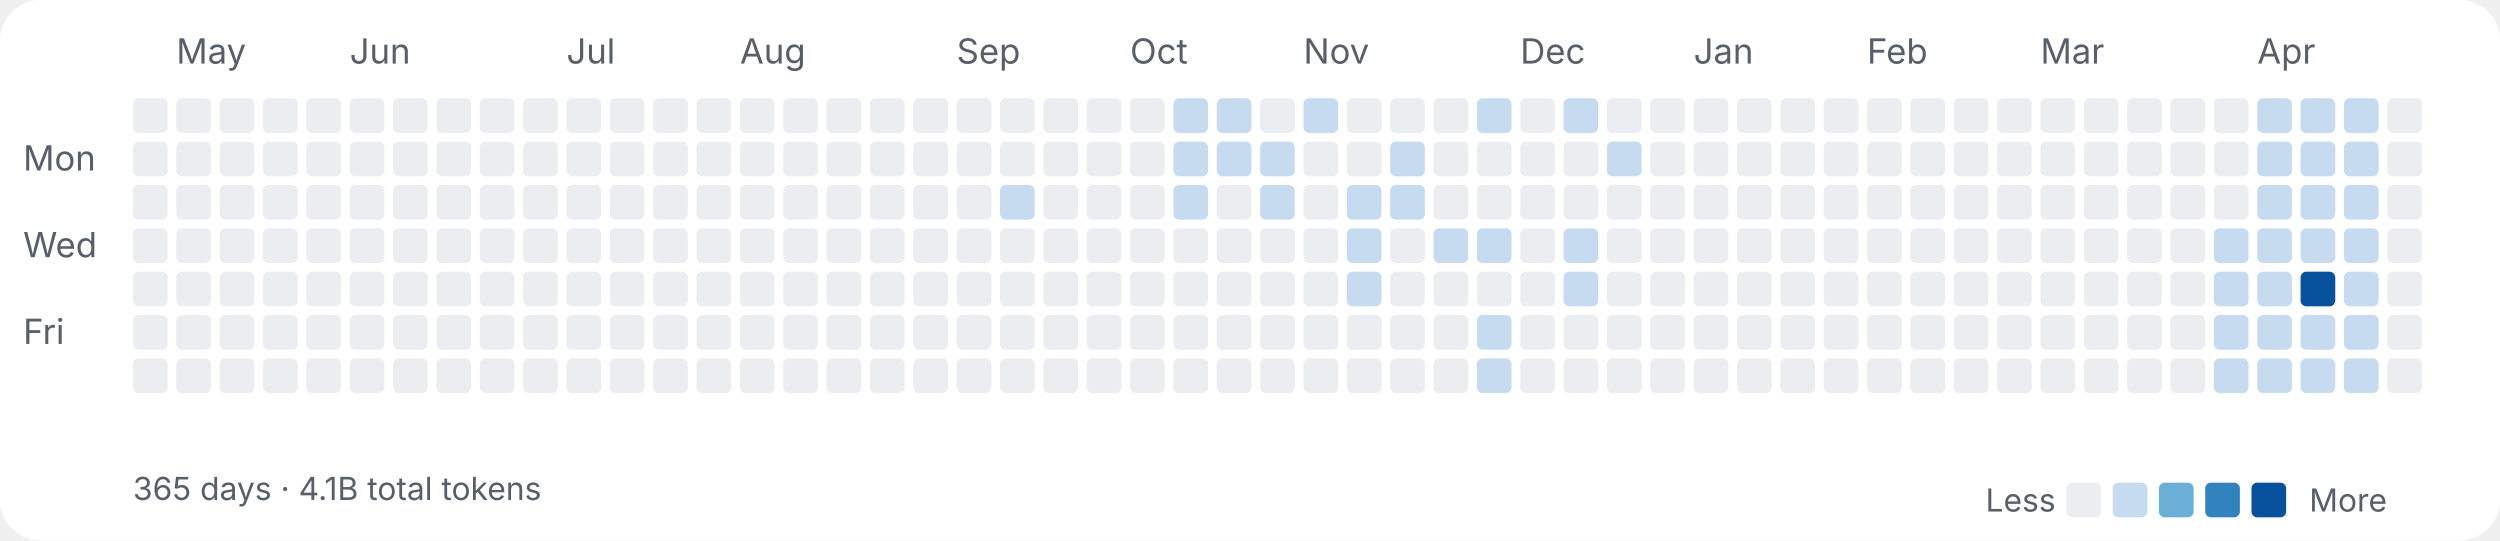
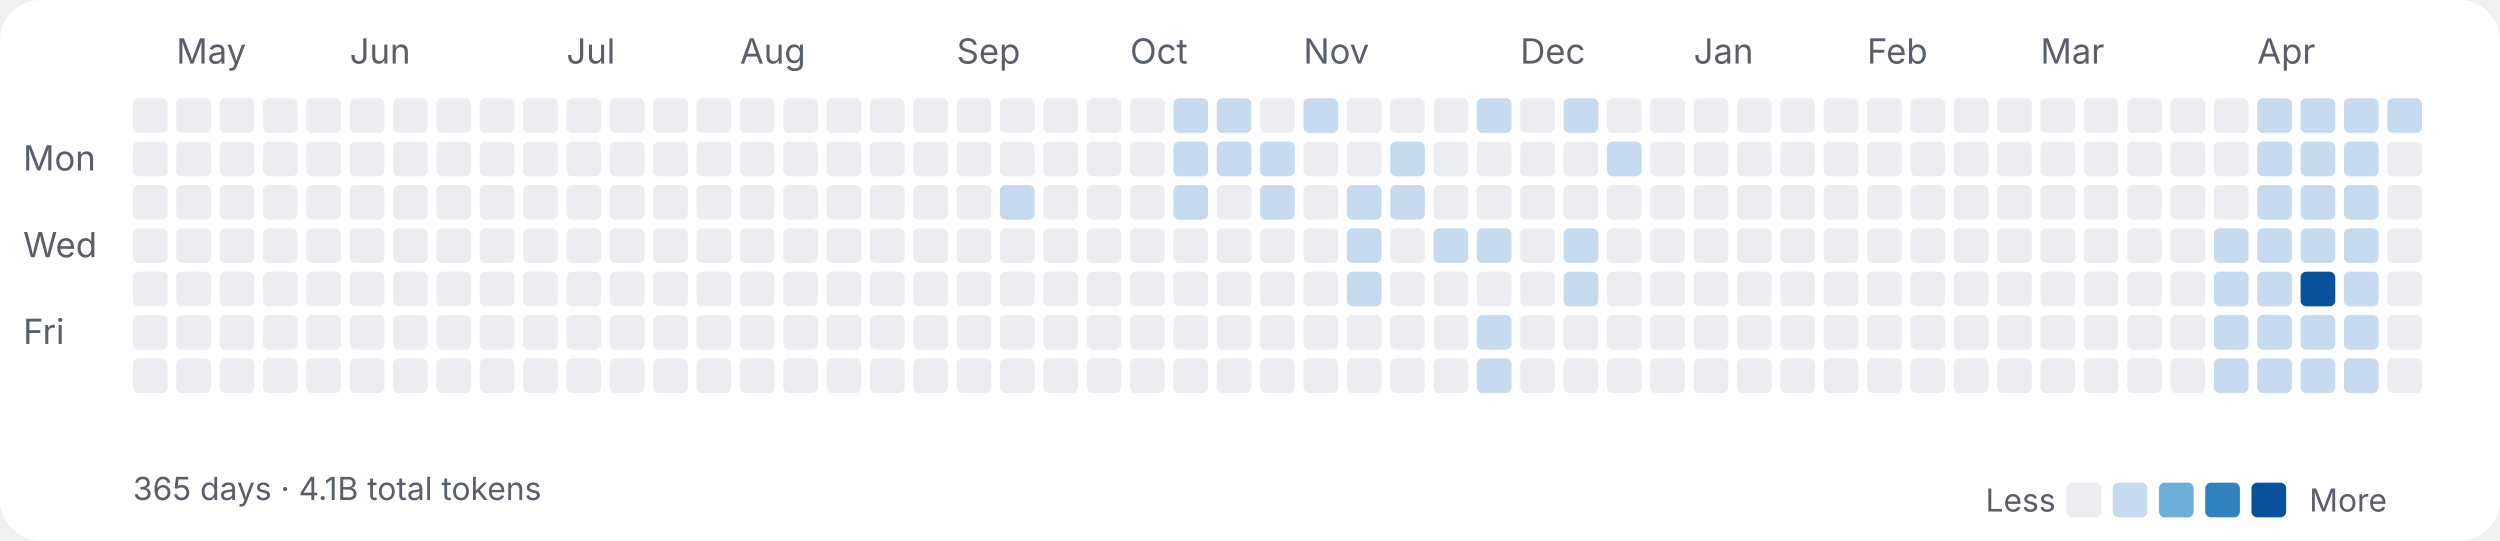
<svg xmlns="http://www.w3.org/2000/svg" width="865" height="187" viewBox="0 0 865 187" fill="none">
  <style>
.label{font:12px ui-sans-serif,system-ui,-apple-system,sans-serif;fill:#57606a}
.sub{font:11px ui-sans-serif,system-ui,-apple-system,sans-serif;fill:#57606a}
</style>
  <rect width="100%" height="100%" rx="14" fill="#ffffff" />
  <text class="label" x="8" y="59">Mon</text>
  <text class="label" x="8" y="89">Wed</text>
  <text class="label" x="8" y="119">Fri</text>
  <rect x="46" y="34" width="12" height="12" rx="2" fill="#ebedf0" />
  <rect x="46" y="49" width="12" height="12" rx="2" fill="#ebedf0" />
  <rect x="46" y="64" width="12" height="12" rx="2" fill="#ebedf0" />
  <rect x="46" y="79" width="12" height="12" rx="2" fill="#ebedf0" />
  <rect x="46" y="94" width="12" height="12" rx="2" fill="#ebedf0" />
  <rect x="46" y="109" width="12" height="12" rx="2" fill="#ebedf0" />
  <rect x="46" y="124" width="12" height="12" rx="2" fill="#ebedf0" />
  <text class="label" x="61" y="22">May</text>
  <rect x="61" y="34" width="12" height="12" rx="2" fill="#ebedf0" />
  <rect x="61" y="49" width="12" height="12" rx="2" fill="#ebedf0" />
  <rect x="61" y="64" width="12" height="12" rx="2" fill="#ebedf0" />
  <rect x="61" y="79" width="12" height="12" rx="2" fill="#ebedf0" />
  <rect x="61" y="94" width="12" height="12" rx="2" fill="#ebedf0" />
  <rect x="61" y="109" width="12" height="12" rx="2" fill="#ebedf0" />
  <rect x="61" y="124" width="12" height="12" rx="2" fill="#ebedf0" />
  <rect x="76" y="34" width="12" height="12" rx="2" fill="#ebedf0" />
  <rect x="76" y="49" width="12" height="12" rx="2" fill="#ebedf0" />
  <rect x="76" y="64" width="12" height="12" rx="2" fill="#ebedf0" />
  <rect x="76" y="79" width="12" height="12" rx="2" fill="#ebedf0" />
  <rect x="76" y="94" width="12" height="12" rx="2" fill="#ebedf0" />
  <rect x="76" y="109" width="12" height="12" rx="2" fill="#ebedf0" />
  <rect x="76" y="124" width="12" height="12" rx="2" fill="#ebedf0" />
  <rect x="91" y="34" width="12" height="12" rx="2" fill="#ebedf0" />
  <rect x="91" y="49" width="12" height="12" rx="2" fill="#ebedf0" />
  <rect x="91" y="64" width="12" height="12" rx="2" fill="#ebedf0" />
  <rect x="91" y="79" width="12" height="12" rx="2" fill="#ebedf0" />
  <rect x="91" y="94" width="12" height="12" rx="2" fill="#ebedf0" />
  <rect x="91" y="109" width="12" height="12" rx="2" fill="#ebedf0" />
  <rect x="91" y="124" width="12" height="12" rx="2" fill="#ebedf0" />
  <rect x="106" y="34" width="12" height="12" rx="2" fill="#ebedf0" />
  <rect x="106" y="49" width="12" height="12" rx="2" fill="#ebedf0" />
  <rect x="106" y="64" width="12" height="12" rx="2" fill="#ebedf0" />
  <rect x="106" y="79" width="12" height="12" rx="2" fill="#ebedf0" />
  <rect x="106" y="94" width="12" height="12" rx="2" fill="#ebedf0" />
  <rect x="106" y="109" width="12" height="12" rx="2" fill="#ebedf0" />
  <rect x="106" y="124" width="12" height="12" rx="2" fill="#ebedf0" />
  <text class="label" x="121" y="22">Jun</text>
  <rect x="121" y="34" width="12" height="12" rx="2" fill="#ebedf0" />
  <rect x="121" y="49" width="12" height="12" rx="2" fill="#ebedf0" />
  <rect x="121" y="64" width="12" height="12" rx="2" fill="#ebedf0" />
  <rect x="121" y="79" width="12" height="12" rx="2" fill="#ebedf0" />
  <rect x="121" y="94" width="12" height="12" rx="2" fill="#ebedf0" />
  <rect x="121" y="109" width="12" height="12" rx="2" fill="#ebedf0" />
  <rect x="121" y="124" width="12" height="12" rx="2" fill="#ebedf0" />
  <rect x="136" y="34" width="12" height="12" rx="2" fill="#ebedf0" />
  <rect x="136" y="49" width="12" height="12" rx="2" fill="#ebedf0" />
  <rect x="136" y="64" width="12" height="12" rx="2" fill="#ebedf0" />
  <rect x="136" y="79" width="12" height="12" rx="2" fill="#ebedf0" />
  <rect x="136" y="94" width="12" height="12" rx="2" fill="#ebedf0" />
  <rect x="136" y="109" width="12" height="12" rx="2" fill="#ebedf0" />
  <rect x="136" y="124" width="12" height="12" rx="2" fill="#ebedf0" />
  <rect x="151" y="34" width="12" height="12" rx="2" fill="#ebedf0" />
  <rect x="151" y="49" width="12" height="12" rx="2" fill="#ebedf0" />
  <rect x="151" y="64" width="12" height="12" rx="2" fill="#ebedf0" />
  <rect x="151" y="79" width="12" height="12" rx="2" fill="#ebedf0" />
  <rect x="151" y="94" width="12" height="12" rx="2" fill="#ebedf0" />
  <rect x="151" y="109" width="12" height="12" rx="2" fill="#ebedf0" />
  <rect x="151" y="124" width="12" height="12" rx="2" fill="#ebedf0" />
  <rect x="166" y="34" width="12" height="12" rx="2" fill="#ebedf0" />
  <rect x="166" y="49" width="12" height="12" rx="2" fill="#ebedf0" />
  <rect x="166" y="64" width="12" height="12" rx="2" fill="#ebedf0" />
  <rect x="166" y="79" width="12" height="12" rx="2" fill="#ebedf0" />
  <rect x="166" y="94" width="12" height="12" rx="2" fill="#ebedf0" />
  <rect x="166" y="109" width="12" height="12" rx="2" fill="#ebedf0" />
  <rect x="166" y="124" width="12" height="12" rx="2" fill="#ebedf0" />
  <rect x="181" y="34" width="12" height="12" rx="2" fill="#ebedf0" />
  <rect x="181" y="49" width="12" height="12" rx="2" fill="#ebedf0" />
  <rect x="181" y="64" width="12" height="12" rx="2" fill="#ebedf0" />
  <rect x="181" y="79" width="12" height="12" rx="2" fill="#ebedf0" />
  <rect x="181" y="94" width="12" height="12" rx="2" fill="#ebedf0" />
  <rect x="181" y="109" width="12" height="12" rx="2" fill="#ebedf0" />
  <rect x="181" y="124" width="12" height="12" rx="2" fill="#ebedf0" />
  <text class="label" x="196" y="22">Jul</text>
  <rect x="196" y="34" width="12" height="12" rx="2" fill="#ebedf0" />
  <rect x="196" y="49" width="12" height="12" rx="2" fill="#ebedf0" />
  <rect x="196" y="64" width="12" height="12" rx="2" fill="#ebedf0" />
  <rect x="196" y="79" width="12" height="12" rx="2" fill="#ebedf0" />
  <rect x="196" y="94" width="12" height="12" rx="2" fill="#ebedf0" />
  <rect x="196" y="109" width="12" height="12" rx="2" fill="#ebedf0" />
  <rect x="196" y="124" width="12" height="12" rx="2" fill="#ebedf0" />
  <rect x="211" y="34" width="12" height="12" rx="2" fill="#ebedf0" />
  <rect x="211" y="49" width="12" height="12" rx="2" fill="#ebedf0" />
  <rect x="211" y="64" width="12" height="12" rx="2" fill="#ebedf0" />
  <rect x="211" y="79" width="12" height="12" rx="2" fill="#ebedf0" />
  <rect x="211" y="94" width="12" height="12" rx="2" fill="#ebedf0" />
  <rect x="211" y="109" width="12" height="12" rx="2" fill="#ebedf0" />
  <rect x="211" y="124" width="12" height="12" rx="2" fill="#ebedf0" />
  <rect x="226" y="34" width="12" height="12" rx="2" fill="#ebedf0" />
  <rect x="226" y="49" width="12" height="12" rx="2" fill="#ebedf0" />
  <rect x="226" y="64" width="12" height="12" rx="2" fill="#ebedf0" />
  <rect x="226" y="79" width="12" height="12" rx="2" fill="#ebedf0" />
  <rect x="226" y="94" width="12" height="12" rx="2" fill="#ebedf0" />
  <rect x="226" y="109" width="12" height="12" rx="2" fill="#ebedf0" />
  <rect x="226" y="124" width="12" height="12" rx="2" fill="#ebedf0" />
  <rect x="241" y="34" width="12" height="12" rx="2" fill="#ebedf0" />
  <rect x="241" y="49" width="12" height="12" rx="2" fill="#ebedf0" />
  <rect x="241" y="64" width="12" height="12" rx="2" fill="#ebedf0" />
  <rect x="241" y="79" width="12" height="12" rx="2" fill="#ebedf0" />
  <rect x="241" y="94" width="12" height="12" rx="2" fill="#ebedf0" />
  <rect x="241" y="109" width="12" height="12" rx="2" fill="#ebedf0" />
  <rect x="241" y="124" width="12" height="12" rx="2" fill="#ebedf0" />
  <text class="label" x="256" y="22">Aug</text>
  <rect x="256" y="34" width="12" height="12" rx="2" fill="#ebedf0" />
  <rect x="256" y="49" width="12" height="12" rx="2" fill="#ebedf0" />
  <rect x="256" y="64" width="12" height="12" rx="2" fill="#ebedf0" />
  <rect x="256" y="79" width="12" height="12" rx="2" fill="#ebedf0" />
  <rect x="256" y="94" width="12" height="12" rx="2" fill="#ebedf0" />
  <rect x="256" y="109" width="12" height="12" rx="2" fill="#ebedf0" />
  <rect x="256" y="124" width="12" height="12" rx="2" fill="#ebedf0" />
  <rect x="271" y="34" width="12" height="12" rx="2" fill="#ebedf0" />
  <rect x="271" y="49" width="12" height="12" rx="2" fill="#ebedf0" />
  <rect x="271" y="64" width="12" height="12" rx="2" fill="#ebedf0" />
  <rect x="271" y="79" width="12" height="12" rx="2" fill="#ebedf0" />
  <rect x="271" y="94" width="12" height="12" rx="2" fill="#ebedf0" />
  <rect x="271" y="109" width="12" height="12" rx="2" fill="#ebedf0" />
  <rect x="271" y="124" width="12" height="12" rx="2" fill="#ebedf0" />
  <rect x="286" y="34" width="12" height="12" rx="2" fill="#ebedf0" />
  <rect x="286" y="49" width="12" height="12" rx="2" fill="#ebedf0" />
  <rect x="286" y="64" width="12" height="12" rx="2" fill="#ebedf0" />
  <rect x="286" y="79" width="12" height="12" rx="2" fill="#ebedf0" />
  <rect x="286" y="94" width="12" height="12" rx="2" fill="#ebedf0" />
  <rect x="286" y="109" width="12" height="12" rx="2" fill="#ebedf0" />
  <rect x="286" y="124" width="12" height="12" rx="2" fill="#ebedf0" />
  <rect x="301" y="34" width="12" height="12" rx="2" fill="#ebedf0" />
  <rect x="301" y="49" width="12" height="12" rx="2" fill="#ebedf0" />
  <rect x="301" y="64" width="12" height="12" rx="2" fill="#ebedf0" />
  <rect x="301" y="79" width="12" height="12" rx="2" fill="#ebedf0" />
  <rect x="301" y="94" width="12" height="12" rx="2" fill="#ebedf0" />
  <rect x="301" y="109" width="12" height="12" rx="2" fill="#ebedf0" />
  <rect x="301" y="124" width="12" height="12" rx="2" fill="#ebedf0" />
  <rect x="316" y="34" width="12" height="12" rx="2" fill="#ebedf0" />
  <rect x="316" y="49" width="12" height="12" rx="2" fill="#ebedf0" />
  <rect x="316" y="64" width="12" height="12" rx="2" fill="#ebedf0" />
  <rect x="316" y="79" width="12" height="12" rx="2" fill="#ebedf0" />
  <rect x="316" y="94" width="12" height="12" rx="2" fill="#ebedf0" />
  <rect x="316" y="109" width="12" height="12" rx="2" fill="#ebedf0" />
  <rect x="316" y="124" width="12" height="12" rx="2" fill="#ebedf0" />
  <text class="label" x="331" y="22">Sep</text>
  <rect x="331" y="34" width="12" height="12" rx="2" fill="#ebedf0" />
  <rect x="331" y="49" width="12" height="12" rx="2" fill="#ebedf0" />
  <rect x="331" y="64" width="12" height="12" rx="2" fill="#ebedf0" />
  <rect x="331" y="79" width="12" height="12" rx="2" fill="#ebedf0" />
  <rect x="331" y="94" width="12" height="12" rx="2" fill="#ebedf0" />
  <rect x="331" y="109" width="12" height="12" rx="2" fill="#ebedf0" />
  <rect x="331" y="124" width="12" height="12" rx="2" fill="#ebedf0" />
  <rect x="346" y="34" width="12" height="12" rx="2" fill="#ebedf0" />
  <rect x="346" y="49" width="12" height="12" rx="2" fill="#ebedf0" />
  <rect x="346" y="64" width="12" height="12" rx="2" fill="#c6dbef" />
  <rect x="346" y="79" width="12" height="12" rx="2" fill="#ebedf0" />
  <rect x="346" y="94" width="12" height="12" rx="2" fill="#ebedf0" />
  <rect x="346" y="109" width="12" height="12" rx="2" fill="#ebedf0" />
  <rect x="346" y="124" width="12" height="12" rx="2" fill="#ebedf0" />
  <rect x="361" y="34" width="12" height="12" rx="2" fill="#ebedf0" />
  <rect x="361" y="49" width="12" height="12" rx="2" fill="#ebedf0" />
  <rect x="361" y="64" width="12" height="12" rx="2" fill="#ebedf0" />
  <rect x="361" y="79" width="12" height="12" rx="2" fill="#ebedf0" />
  <rect x="361" y="94" width="12" height="12" rx="2" fill="#ebedf0" />
  <rect x="361" y="109" width="12" height="12" rx="2" fill="#ebedf0" />
  <rect x="361" y="124" width="12" height="12" rx="2" fill="#ebedf0" />
  <rect x="376" y="34" width="12" height="12" rx="2" fill="#ebedf0" />
  <rect x="376" y="49" width="12" height="12" rx="2" fill="#ebedf0" />
  <rect x="376" y="64" width="12" height="12" rx="2" fill="#ebedf0" />
  <rect x="376" y="79" width="12" height="12" rx="2" fill="#ebedf0" />
  <rect x="376" y="94" width="12" height="12" rx="2" fill="#ebedf0" />
  <rect x="376" y="109" width="12" height="12" rx="2" fill="#ebedf0" />
  <rect x="376" y="124" width="12" height="12" rx="2" fill="#ebedf0" />
  <text class="label" x="391" y="22">Oct</text>
  <rect x="391" y="34" width="12" height="12" rx="2" fill="#ebedf0" />
  <rect x="391" y="49" width="12" height="12" rx="2" fill="#ebedf0" />
  <rect x="391" y="64" width="12" height="12" rx="2" fill="#ebedf0" />
  <rect x="391" y="79" width="12" height="12" rx="2" fill="#ebedf0" />
  <rect x="391" y="94" width="12" height="12" rx="2" fill="#ebedf0" />
  <rect x="391" y="109" width="12" height="12" rx="2" fill="#ebedf0" />
  <rect x="391" y="124" width="12" height="12" rx="2" fill="#ebedf0" />
  <rect x="406" y="34" width="12" height="12" rx="2" fill="#c6dbef" />
  <rect x="406" y="49" width="12" height="12" rx="2" fill="#c6dbef" />
  <rect x="406" y="64" width="12" height="12" rx="2" fill="#c6dbef" />
  <rect x="406" y="79" width="12" height="12" rx="2" fill="#ebedf0" />
  <rect x="406" y="94" width="12" height="12" rx="2" fill="#ebedf0" />
  <rect x="406" y="109" width="12" height="12" rx="2" fill="#ebedf0" />
  <rect x="406" y="124" width="12" height="12" rx="2" fill="#ebedf0" />
  <rect x="421" y="34" width="12" height="12" rx="2" fill="#c6dbef" />
  <rect x="421" y="49" width="12" height="12" rx="2" fill="#c6dbef" />
  <rect x="421" y="64" width="12" height="12" rx="2" fill="#ebedf0" />
  <rect x="421" y="79" width="12" height="12" rx="2" fill="#ebedf0" />
  <rect x="421" y="94" width="12" height="12" rx="2" fill="#ebedf0" />
  <rect x="421" y="109" width="12" height="12" rx="2" fill="#ebedf0" />
  <rect x="421" y="124" width="12" height="12" rx="2" fill="#ebedf0" />
  <rect x="436" y="34" width="12" height="12" rx="2" fill="#ebedf0" />
  <rect x="436" y="49" width="12" height="12" rx="2" fill="#c6dbef" />
  <rect x="436" y="64" width="12" height="12" rx="2" fill="#c6dbef" />
  <rect x="436" y="79" width="12" height="12" rx="2" fill="#ebedf0" />
  <rect x="436" y="94" width="12" height="12" rx="2" fill="#ebedf0" />
  <rect x="436" y="109" width="12" height="12" rx="2" fill="#ebedf0" />
  <rect x="436" y="124" width="12" height="12" rx="2" fill="#ebedf0" />
  <text class="label" x="451" y="22">Nov</text>
  <rect x="451" y="34" width="12" height="12" rx="2" fill="#c6dbef" />
  <rect x="451" y="49" width="12" height="12" rx="2" fill="#ebedf0" />
  <rect x="451" y="64" width="12" height="12" rx="2" fill="#ebedf0" />
  <rect x="451" y="79" width="12" height="12" rx="2" fill="#ebedf0" />
  <rect x="451" y="94" width="12" height="12" rx="2" fill="#ebedf0" />
  <rect x="451" y="109" width="12" height="12" rx="2" fill="#ebedf0" />
  <rect x="451" y="124" width="12" height="12" rx="2" fill="#ebedf0" />
  <rect x="466" y="34" width="12" height="12" rx="2" fill="#ebedf0" />
  <rect x="466" y="49" width="12" height="12" rx="2" fill="#ebedf0" />
  <rect x="466" y="64" width="12" height="12" rx="2" fill="#c6dbef" />
  <rect x="466" y="79" width="12" height="12" rx="2" fill="#c6dbef" />
  <rect x="466" y="94" width="12" height="12" rx="2" fill="#c6dbef" />
  <rect x="466" y="109" width="12" height="12" rx="2" fill="#ebedf0" />
  <rect x="466" y="124" width="12" height="12" rx="2" fill="#ebedf0" />
  <rect x="481" y="34" width="12" height="12" rx="2" fill="#ebedf0" />
  <rect x="481" y="49" width="12" height="12" rx="2" fill="#c6dbef" />
  <rect x="481" y="64" width="12" height="12" rx="2" fill="#c6dbef" />
  <rect x="481" y="79" width="12" height="12" rx="2" fill="#ebedf0" />
  <rect x="481" y="94" width="12" height="12" rx="2" fill="#ebedf0" />
  <rect x="481" y="109" width="12" height="12" rx="2" fill="#ebedf0" />
  <rect x="481" y="124" width="12" height="12" rx="2" fill="#ebedf0" />
  <rect x="496" y="34" width="12" height="12" rx="2" fill="#ebedf0" />
  <rect x="496" y="49" width="12" height="12" rx="2" fill="#ebedf0" />
  <rect x="496" y="64" width="12" height="12" rx="2" fill="#ebedf0" />
  <rect x="496" y="79" width="12" height="12" rx="2" fill="#c6dbef" />
  <rect x="496" y="94" width="12" height="12" rx="2" fill="#ebedf0" />
  <rect x="496" y="109" width="12" height="12" rx="2" fill="#ebedf0" />
  <rect x="496" y="124" width="12" height="12" rx="2" fill="#ebedf0" />
  <rect x="511" y="34" width="12" height="12" rx="2" fill="#c6dbef" />
  <rect x="511" y="49" width="12" height="12" rx="2" fill="#ebedf0" />
  <rect x="511" y="64" width="12" height="12" rx="2" fill="#ebedf0" />
  <rect x="511" y="79" width="12" height="12" rx="2" fill="#c6dbef" />
  <rect x="511" y="94" width="12" height="12" rx="2" fill="#ebedf0" />
  <rect x="511" y="109" width="12" height="12" rx="2" fill="#c6dbef" />
  <rect x="511" y="124" width="12" height="12" rx="2" fill="#c6dbef" />
  <text class="label" x="526" y="22">Dec</text>
  <rect x="526" y="34" width="12" height="12" rx="2" fill="#ebedf0" />
  <rect x="526" y="49" width="12" height="12" rx="2" fill="#ebedf0" />
  <rect x="526" y="64" width="12" height="12" rx="2" fill="#ebedf0" />
  <rect x="526" y="79" width="12" height="12" rx="2" fill="#ebedf0" />
  <rect x="526" y="94" width="12" height="12" rx="2" fill="#ebedf0" />
  <rect x="526" y="109" width="12" height="12" rx="2" fill="#ebedf0" />
  <rect x="526" y="124" width="12" height="12" rx="2" fill="#ebedf0" />
  <rect x="541" y="34" width="12" height="12" rx="2" fill="#c6dbef" />
  <rect x="541" y="49" width="12" height="12" rx="2" fill="#ebedf0" />
  <rect x="541" y="64" width="12" height="12" rx="2" fill="#ebedf0" />
  <rect x="541" y="79" width="12" height="12" rx="2" fill="#c6dbef" />
  <rect x="541" y="94" width="12" height="12" rx="2" fill="#c6dbef" />
  <rect x="541" y="109" width="12" height="12" rx="2" fill="#ebedf0" />
  <rect x="541" y="124" width="12" height="12" rx="2" fill="#ebedf0" />
  <rect x="556" y="34" width="12" height="12" rx="2" fill="#ebedf0" />
  <rect x="556" y="49" width="12" height="12" rx="2" fill="#c6dbef" />
  <rect x="556" y="64" width="12" height="12" rx="2" fill="#ebedf0" />
  <rect x="556" y="79" width="12" height="12" rx="2" fill="#ebedf0" />
  <rect x="556" y="94" width="12" height="12" rx="2" fill="#ebedf0" />
  <rect x="556" y="109" width="12" height="12" rx="2" fill="#ebedf0" />
  <rect x="556" y="124" width="12" height="12" rx="2" fill="#ebedf0" />
  <rect x="571" y="34" width="12" height="12" rx="2" fill="#ebedf0" />
  <rect x="571" y="49" width="12" height="12" rx="2" fill="#ebedf0" />
  <rect x="571" y="64" width="12" height="12" rx="2" fill="#ebedf0" />
  <rect x="571" y="79" width="12" height="12" rx="2" fill="#ebedf0" />
  <rect x="571" y="94" width="12" height="12" rx="2" fill="#ebedf0" />
  <rect x="571" y="109" width="12" height="12" rx="2" fill="#ebedf0" />
  <rect x="571" y="124" width="12" height="12" rx="2" fill="#ebedf0" />
  <text class="label" x="586" y="22">Jan</text>
  <rect x="586" y="34" width="12" height="12" rx="2" fill="#ebedf0" />
  <rect x="586" y="49" width="12" height="12" rx="2" fill="#ebedf0" />
  <rect x="586" y="64" width="12" height="12" rx="2" fill="#ebedf0" />
  <rect x="586" y="79" width="12" height="12" rx="2" fill="#ebedf0" />
  <rect x="586" y="94" width="12" height="12" rx="2" fill="#ebedf0" />
  <rect x="586" y="109" width="12" height="12" rx="2" fill="#ebedf0" />
  <rect x="586" y="124" width="12" height="12" rx="2" fill="#ebedf0" />
  <rect x="601" y="34" width="12" height="12" rx="2" fill="#ebedf0" />
  <rect x="601" y="49" width="12" height="12" rx="2" fill="#ebedf0" />
  <rect x="601" y="64" width="12" height="12" rx="2" fill="#ebedf0" />
  <rect x="601" y="79" width="12" height="12" rx="2" fill="#ebedf0" />
  <rect x="601" y="94" width="12" height="12" rx="2" fill="#ebedf0" />
  <rect x="601" y="109" width="12" height="12" rx="2" fill="#ebedf0" />
  <rect x="601" y="124" width="12" height="12" rx="2" fill="#ebedf0" />
  <rect x="616" y="34" width="12" height="12" rx="2" fill="#ebedf0" />
  <rect x="616" y="49" width="12" height="12" rx="2" fill="#ebedf0" />
  <rect x="616" y="64" width="12" height="12" rx="2" fill="#ebedf0" />
  <rect x="616" y="79" width="12" height="12" rx="2" fill="#ebedf0" />
  <rect x="616" y="94" width="12" height="12" rx="2" fill="#ebedf0" />
  <rect x="616" y="109" width="12" height="12" rx="2" fill="#ebedf0" />
  <rect x="616" y="124" width="12" height="12" rx="2" fill="#ebedf0" />
  <rect x="631" y="34" width="12" height="12" rx="2" fill="#ebedf0" />
  <rect x="631" y="49" width="12" height="12" rx="2" fill="#ebedf0" />
  <rect x="631" y="64" width="12" height="12" rx="2" fill="#ebedf0" />
  <rect x="631" y="79" width="12" height="12" rx="2" fill="#ebedf0" />
  <rect x="631" y="94" width="12" height="12" rx="2" fill="#ebedf0" />
  <rect x="631" y="109" width="12" height="12" rx="2" fill="#ebedf0" />
  <rect x="631" y="124" width="12" height="12" rx="2" fill="#ebedf0" />
  <text class="label" x="646" y="22">Feb</text>
  <rect x="646" y="34" width="12" height="12" rx="2" fill="#ebedf0" />
  <rect x="646" y="49" width="12" height="12" rx="2" fill="#ebedf0" />
  <rect x="646" y="64" width="12" height="12" rx="2" fill="#ebedf0" />
  <rect x="646" y="79" width="12" height="12" rx="2" fill="#ebedf0" />
  <rect x="646" y="94" width="12" height="12" rx="2" fill="#ebedf0" />
  <rect x="646" y="109" width="12" height="12" rx="2" fill="#ebedf0" />
  <rect x="646" y="124" width="12" height="12" rx="2" fill="#ebedf0" />
  <rect x="661" y="34" width="12" height="12" rx="2" fill="#ebedf0" />
  <rect x="661" y="49" width="12" height="12" rx="2" fill="#ebedf0" />
  <rect x="661" y="64" width="12" height="12" rx="2" fill="#ebedf0" />
  <rect x="661" y="79" width="12" height="12" rx="2" fill="#ebedf0" />
  <rect x="661" y="94" width="12" height="12" rx="2" fill="#ebedf0" />
  <rect x="661" y="109" width="12" height="12" rx="2" fill="#ebedf0" />
  <rect x="661" y="124" width="12" height="12" rx="2" fill="#ebedf0" />
  <rect x="676" y="34" width="12" height="12" rx="2" fill="#ebedf0" />
  <rect x="676" y="49" width="12" height="12" rx="2" fill="#ebedf0" />
  <rect x="676" y="64" width="12" height="12" rx="2" fill="#ebedf0" />
  <rect x="676" y="79" width="12" height="12" rx="2" fill="#ebedf0" />
  <rect x="676" y="94" width="12" height="12" rx="2" fill="#ebedf0" />
  <rect x="676" y="109" width="12" height="12" rx="2" fill="#ebedf0" />
  <rect x="676" y="124" width="12" height="12" rx="2" fill="#ebedf0" />
  <rect x="691" y="34" width="12" height="12" rx="2" fill="#ebedf0" />
  <rect x="691" y="49" width="12" height="12" rx="2" fill="#ebedf0" />
  <rect x="691" y="64" width="12" height="12" rx="2" fill="#ebedf0" />
  <rect x="691" y="79" width="12" height="12" rx="2" fill="#ebedf0" />
  <rect x="691" y="94" width="12" height="12" rx="2" fill="#ebedf0" />
  <rect x="691" y="109" width="12" height="12" rx="2" fill="#ebedf0" />
  <rect x="691" y="124" width="12" height="12" rx="2" fill="#ebedf0" />
  <text class="label" x="706" y="22">Mar</text>
  <rect x="706" y="34" width="12" height="12" rx="2" fill="#ebedf0" />
  <rect x="706" y="49" width="12" height="12" rx="2" fill="#ebedf0" />
  <rect x="706" y="64" width="12" height="12" rx="2" fill="#ebedf0" />
  <rect x="706" y="79" width="12" height="12" rx="2" fill="#ebedf0" />
  <rect x="706" y="94" width="12" height="12" rx="2" fill="#ebedf0" />
  <rect x="706" y="109" width="12" height="12" rx="2" fill="#ebedf0" />
  <rect x="706" y="124" width="12" height="12" rx="2" fill="#ebedf0" />
  <rect x="721" y="34" width="12" height="12" rx="2" fill="#ebedf0" />
  <rect x="721" y="49" width="12" height="12" rx="2" fill="#ebedf0" />
  <rect x="721" y="64" width="12" height="12" rx="2" fill="#ebedf0" />
  <rect x="721" y="79" width="12" height="12" rx="2" fill="#ebedf0" />
  <rect x="721" y="94" width="12" height="12" rx="2" fill="#ebedf0" />
  <rect x="721" y="109" width="12" height="12" rx="2" fill="#ebedf0" />
  <rect x="721" y="124" width="12" height="12" rx="2" fill="#ebedf0" />
  <rect x="736" y="34" width="12" height="12" rx="2" fill="#ebedf0" />
  <rect x="736" y="49" width="12" height="12" rx="2" fill="#ebedf0" />
  <rect x="736" y="64" width="12" height="12" rx="2" fill="#ebedf0" />
  <rect x="736" y="79" width="12" height="12" rx="2" fill="#ebedf0" />
  <rect x="736" y="94" width="12" height="12" rx="2" fill="#ebedf0" />
  <rect x="736" y="109" width="12" height="12" rx="2" fill="#ebedf0" />
  <rect x="736" y="124" width="12" height="12" rx="2" fill="#ebedf0" />
  <rect x="751" y="34" width="12" height="12" rx="2" fill="#ebedf0" />
  <rect x="751" y="49" width="12" height="12" rx="2" fill="#ebedf0" />
  <rect x="751" y="64" width="12" height="12" rx="2" fill="#ebedf0" />
  <rect x="751" y="79" width="12" height="12" rx="2" fill="#ebedf0" />
  <rect x="751" y="94" width="12" height="12" rx="2" fill="#ebedf0" />
  <rect x="751" y="109" width="12" height="12" rx="2" fill="#ebedf0" />
  <rect x="751" y="124" width="12" height="12" rx="2" fill="#ebedf0" />
  <rect x="766" y="34" width="12" height="12" rx="2" fill="#ebedf0" />
  <rect x="766" y="49" width="12" height="12" rx="2" fill="#ebedf0" />
  <rect x="766" y="64" width="12" height="12" rx="2" fill="#ebedf0" />
  <rect x="766" y="79" width="12" height="12" rx="2" fill="#c6dbef" />
  <rect x="766" y="94" width="12" height="12" rx="2" fill="#c6dbef" />
  <rect x="766" y="109" width="12" height="12" rx="2" fill="#c6dbef" />
  <rect x="766" y="124" width="12" height="12" rx="2" fill="#c6dbef" />
  <text class="label" x="781" y="22">Apr</text>
  <rect x="781" y="34" width="12" height="12" rx="2" fill="#c6dbef" />
  <rect x="781" y="49" width="12" height="12" rx="2" fill="#c6dbef" />
  <rect x="781" y="64" width="12" height="12" rx="2" fill="#c6dbef" />
  <rect x="781" y="79" width="12" height="12" rx="2" fill="#c6dbef" />
  <rect x="781" y="94" width="12" height="12" rx="2" fill="#c6dbef" />
  <rect x="781" y="109" width="12" height="12" rx="2" fill="#c6dbef" />
  <rect x="781" y="124" width="12" height="12" rx="2" fill="#c6dbef" />
  <rect x="796" y="34" width="12" height="12" rx="2" fill="#c6dbef" />
  <rect x="796" y="49" width="12" height="12" rx="2" fill="#c6dbef" />
  <rect x="796" y="64" width="12" height="12" rx="2" fill="#c6dbef" />
  <rect x="796" y="79" width="12" height="12" rx="2" fill="#c6dbef" />
  <rect x="796" y="94" width="12" height="12" rx="2" fill="#08519c" />
  <rect x="796" y="109" width="12" height="12" rx="2" fill="#c6dbef" />
  <rect x="796" y="124" width="12" height="12" rx="2" fill="#c6dbef" />
  <rect x="811" y="34" width="12" height="12" rx="2" fill="#c6dbef" />
  <rect x="811" y="49" width="12" height="12" rx="2" fill="#c6dbef" />
  <rect x="811" y="64" width="12" height="12" rx="2" fill="#c6dbef" />
  <rect x="811" y="79" width="12" height="12" rx="2" fill="#c6dbef" />
  <rect x="811" y="94" width="12" height="12" rx="2" fill="#c6dbef" />
  <rect x="811" y="109" width="12" height="12" rx="2" fill="#c6dbef" />
  <rect x="811" y="124" width="12" height="12" rx="2" fill="#c6dbef" />
-   <rect x="826" y="34" width="12" height="12" rx="2" fill="#ebedf0" />
+   <rect x="826" y="34" width="12" height="12" rx="2" fill="#c6dbef" />
  <rect x="826" y="49" width="12" height="12" rx="2" fill="#ebedf0" />
  <rect x="826" y="64" width="12" height="12" rx="2" fill="#ebedf0" />
  <rect x="826" y="79" width="12" height="12" rx="2" fill="#ebedf0" />
  <rect x="826" y="94" width="12" height="12" rx="2" fill="#ebedf0" />
  <rect x="826" y="109" width="12" height="12" rx="2" fill="#ebedf0" />
  <rect x="826" y="124" width="12" height="12" rx="2" fill="#ebedf0" />
  <text class="sub" x="687" y="177">Less</text>
  <rect x="715" y="167" width="12" height="12" rx="2" fill="#ebedf0" />
  <rect x="731" y="167" width="12" height="12" rx="2" fill="#c6dbef" />
  <rect x="747" y="167" width="12" height="12" rx="2" fill="#6baed6" />
  <rect x="763" y="167" width="12" height="12" rx="2" fill="#3182bd" />
  <rect x="779" y="167" width="12" height="12" rx="2" fill="#08519c" />
  <text class="sub" x="799" y="177">More</text>
  <text class="sub" x="46" y="173">365 days · 4.1B total tokens</text>
</svg>
